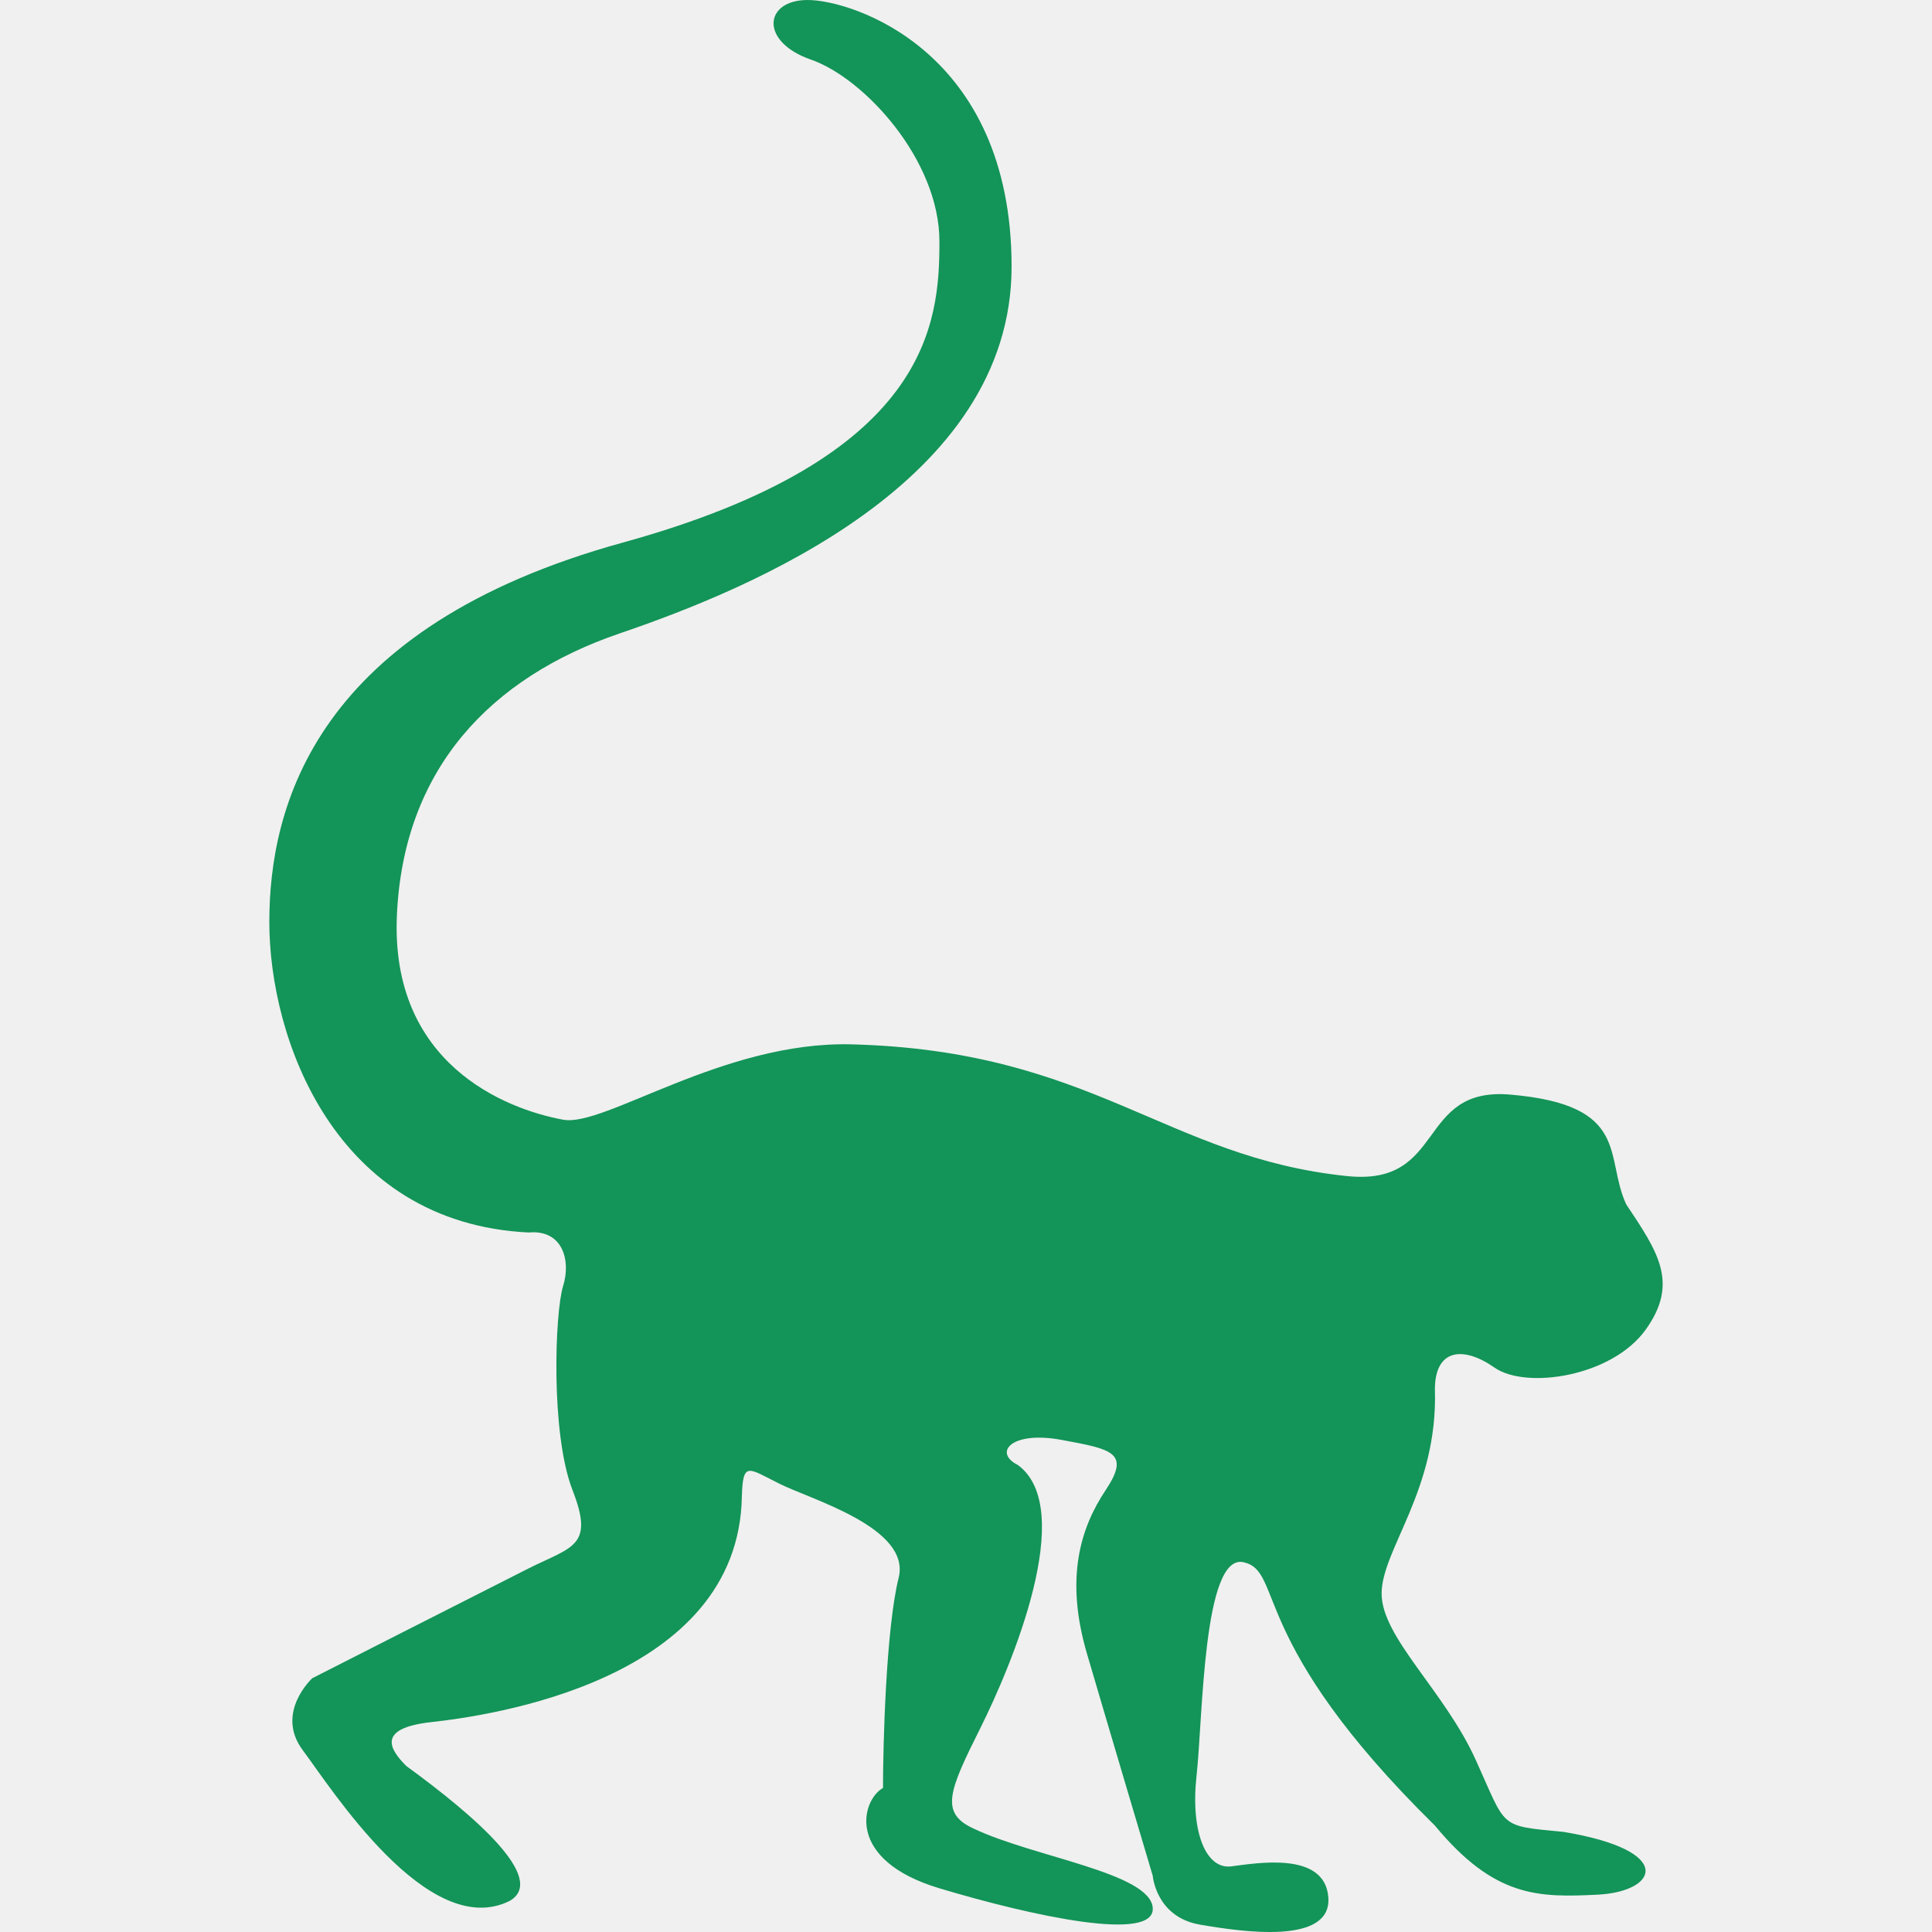
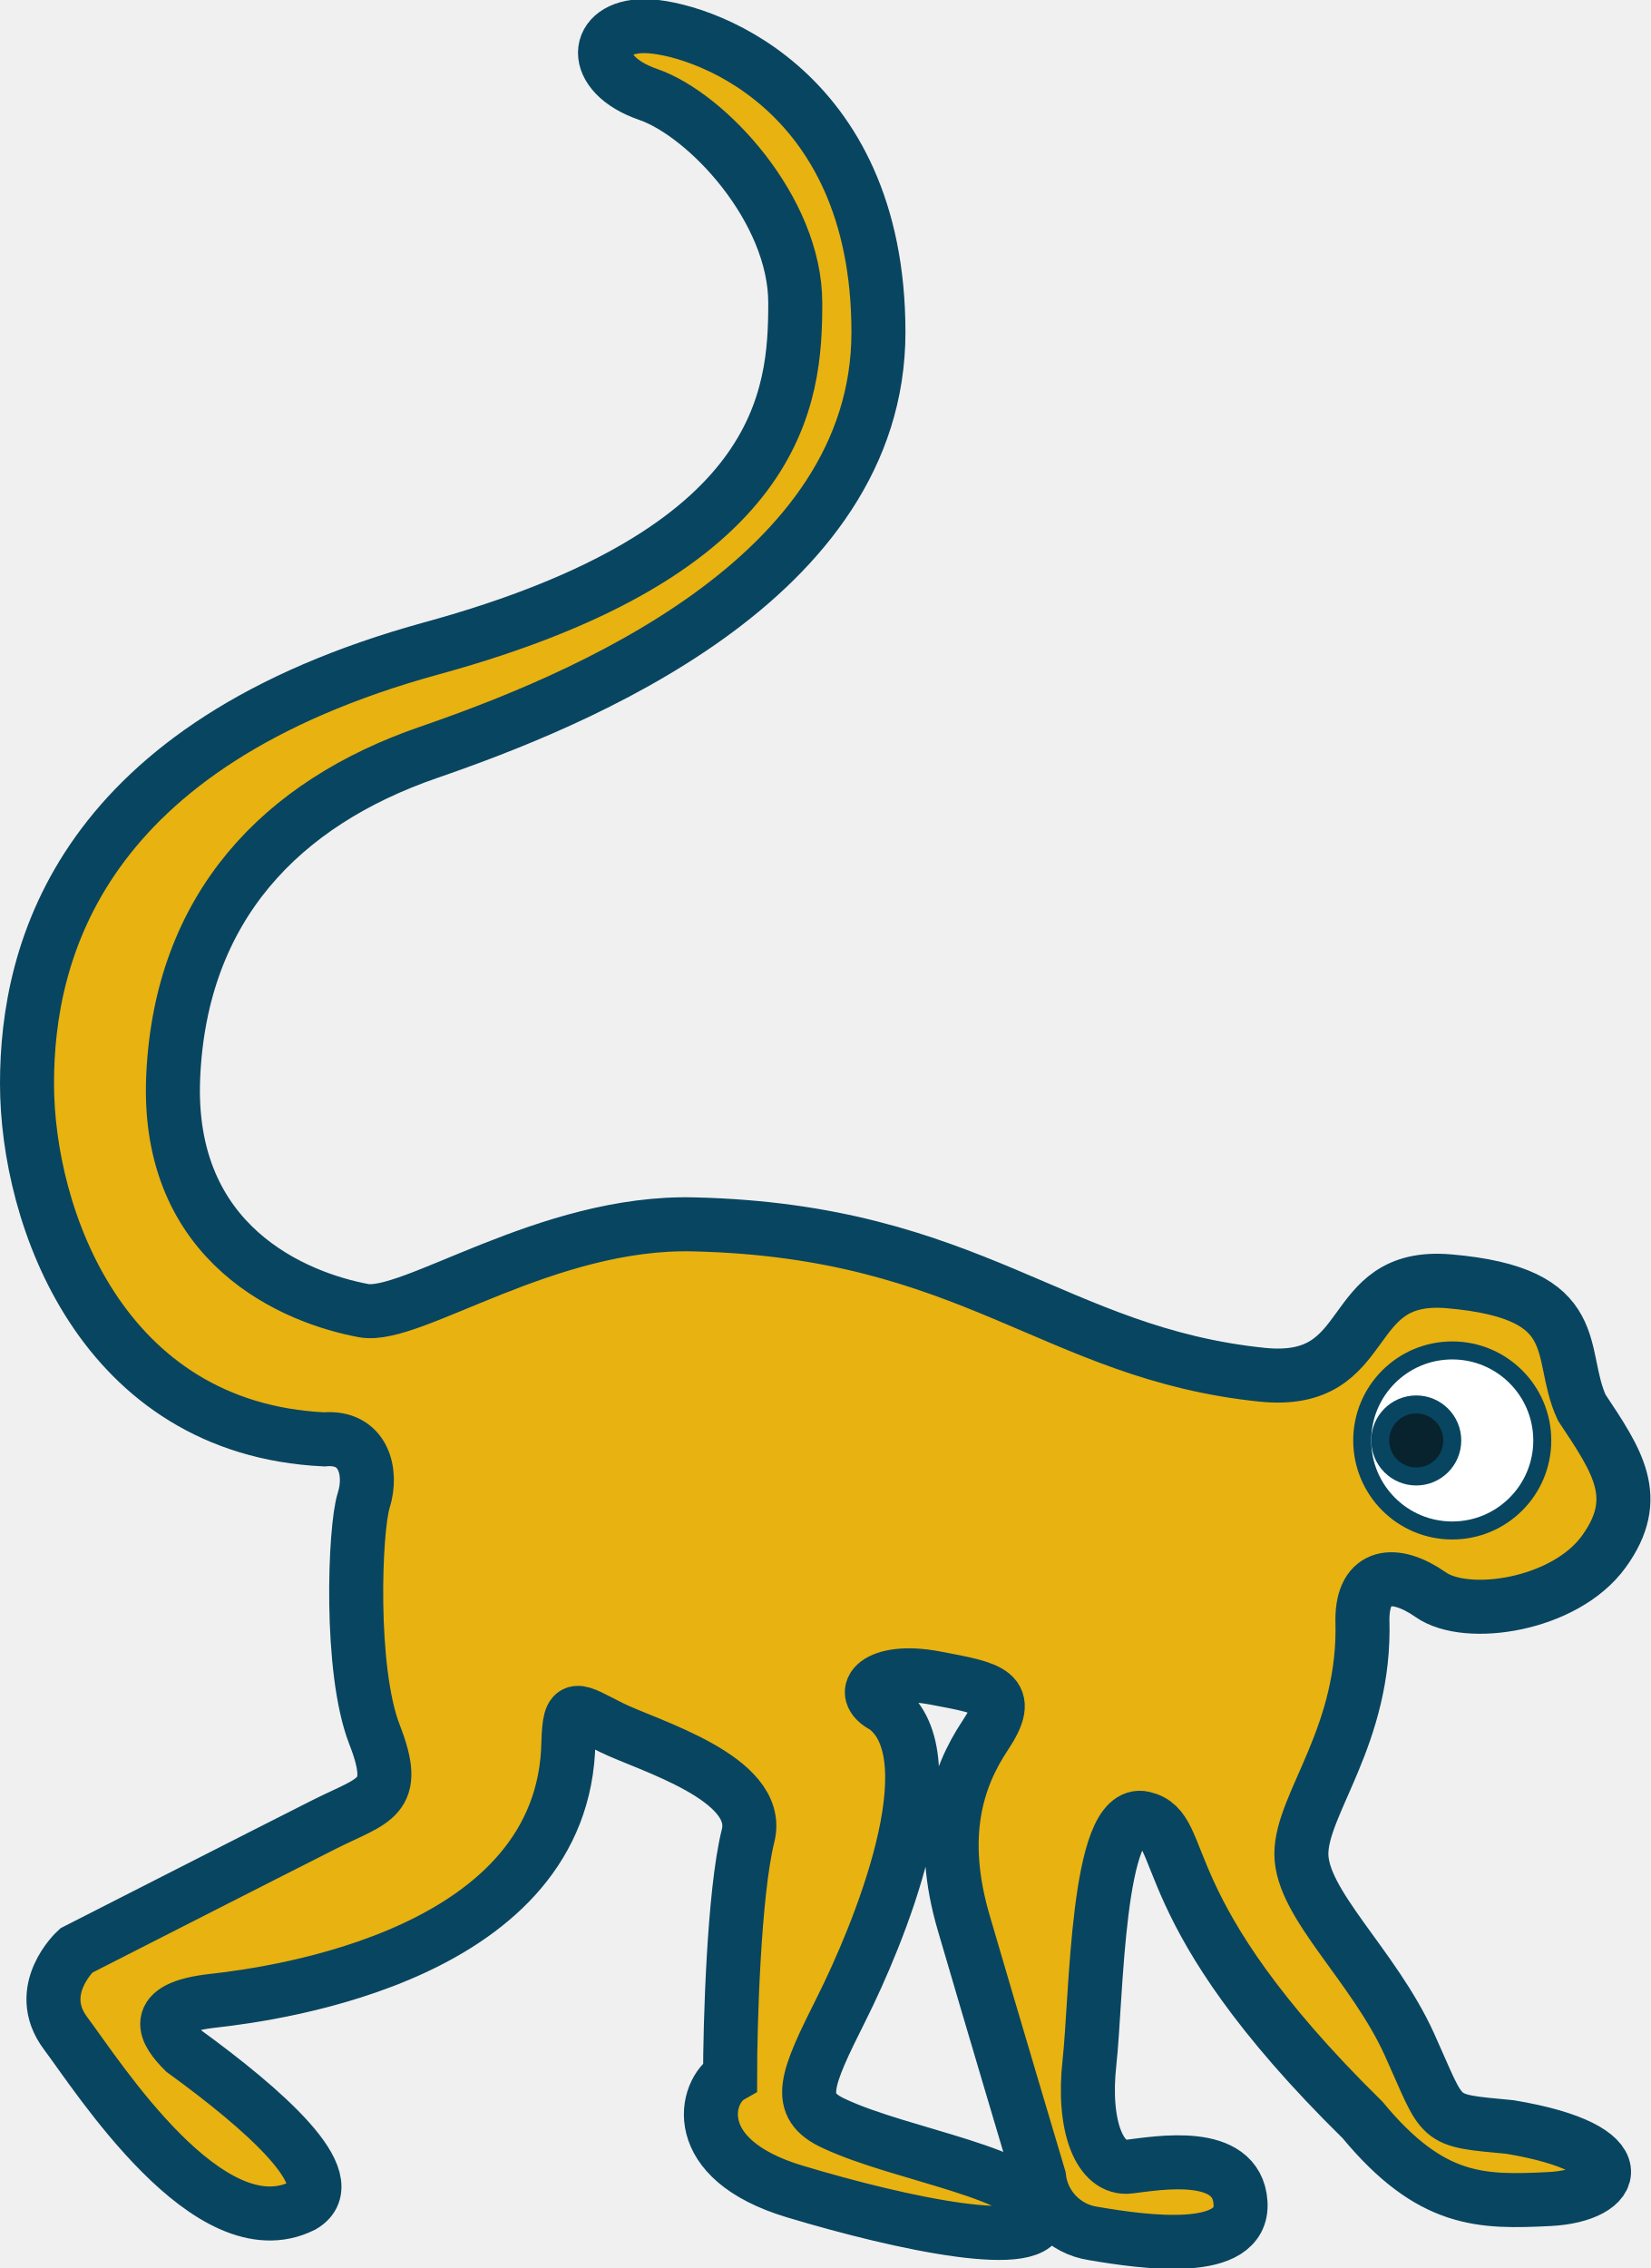
- <svg xmlns="http://www.w3.org/2000/svg" version="1.1" id="Capa_1" x="0px" y="0px" viewBox="0 0 214.814 214.814" style="enable-background:new 0 0 214.814 214.814;" xml:space="preserve" width="512px" height="512px">
-   <path d="M167.916,121.705c-10.478-0.898-7.074,10.205-18.129,9.062c-20.201-2.081-28.196-13.946-55.099-14.648  c-14.286-0.375-27.467,9.228-32.072,8.379c-6.519-1.202-19.186-6.265-18.489-22.667c0.706-16.379,10.461-26.514,24.764-31.401  c14.294-4.874,43.585-16.73,43.585-40.781C112.476,5.586,94.689,0,89.809,0c-4.877,0-5.368,4.644,0.354,6.628  c5.928,2.057,14.29,11.155,14.29,20.218c0,9.079-1.04,24.062-35.212,33.484c-34.173,9.413-39.296,29.295-39.296,42.194  c0,12.895,7.22,33.461,28.834,34.515c3.837-0.352,4.701,3.177,3.837,5.928c-0.932,2.973-1.402,16.426,1.04,22.713  c2.445,6.27,0,6.27-4.877,8.704c-4.885,2.459-24.057,12.214-24.057,12.214s-4.188,3.837-1.047,8.019  c3.139,4.181,13.94,21.271,23.009,16.732c4.188-2.441-3.833-9.4-11.501-14.986c-1.745-1.746-3.494-4.195,2.784-4.888  c6.278-0.694,34.167-4.525,34.519-25.102c0.119-3.942,0.698-3.135,4.188-1.396c3.489,1.746,14.639,4.89,13.244,10.458  c-1.395,5.576-1.74,18.48-1.74,23.361c-2.438,1.396-4.188,8.026,6.275,11.16c10.464,3.137,24.065,6.054,23.715,2.148  c-0.351-3.887-13.26-5.623-19.88-8.774c-3.835-1.732-2.787-4.185,0.702-11.163c3.485-6.972,10.812-24.403,4.182-29.279  c-2.787-1.395-0.692-3.837,4.884-2.784c5.579,1.03,7.67,1.39,4.881,5.576c-2.793,4.188-4.542,9.756-2.095,18.135  c2.445,8.353,7.329,24.75,7.329,24.75s0.348,4.563,5.223,5.426c4.884,0.844,14.645,2.238,14.303-2.988  c-0.35-5.23-8.024-3.828-10.808-3.486c-2.797,0.352-4.543-3.835-3.846-10.106c0.701-6.278,0.701-24.757,5.234-23.71  c4.529,1.043,0.355,8.713,21.265,29.279c6.634,8.023,11.508,8.01,18.135,7.681c6.624-0.351,8.715-4.887-3.833-6.979  c-7.323-0.702-6.279-0.351-9.769-8.021c-3.481-7.671-10.457-13.6-10.457-18.476c0-4.884,6.278-11.521,5.924-22.688  c0-4.533,3.145-4.877,6.634-2.434c3.485,2.434,13.01,1.026,16.786-4.198c3.78-5.241,1.342-8.714-2.148-13.96  C178.373,128.677,181.405,122.855,167.916,121.705z" fill="#139458" />
-   <g>
- </g>
-   <g>
- </g>
-   <g>
- </g>
-   <g>
- </g>
-   <g>
- </g>
-   <g>
- </g>
-   <g>
- </g>
-   <g>
- </g>
-   <g>
- </g>
-   <g>
- </g>
-   <g>
- </g>
-   <g>
- </g>
-   <g>
- </g>
-   <g>
- </g>
-   <g>
- </g>
+ <svg xmlns="http://www.w3.org/2000/svg" viewBox="0 0 91.68 125.96">
+   <defs>
+     <style>.cls-1{fill:#e8b210;stroke-width:3px;}.cls-1,.cls-2,.cls-3{stroke:#084560;stroke-miterlimit:10;}.cls-2{fill:#fff;}.cls-3{fill:#08222e;}</style>
+   </defs>
+   <g id="Layer_2" data-name="Layer 2">
+     <g id="Layer_1-2" data-name="Layer 1">
+       <path class="cls-1" d="M80.47,71.16c-6-.51-4,5.84-10.37,5.19C58.53,75.16,54,68.37,38.56,68c-8.18-.22-15.72,5.28-18.36,4.79-3.73-.69-11-3.58-10.58-13s6-15.18,14.17-18,25-9.57,25-23.34-10.18-17-13-17-3.08,2.66.2,3.79,8.18,6.39,8.18,11.58S43.55,30.64,24,36,1.5,52.8,1.5,60.18,5.63,79.34,18,79.94c2.2-.2,2.7,1.82,2.2,3.39s-.8,9.41.6,13,0,3.59-2.8,5-13.77,7-13.77,7-2.39,2.19-.59,4.59,8,12.17,13.17,9.58c2.39-1.4-2.2-5.39-6.59-8.58-1-1-2-2.4,1.6-2.8s19.55-2.59,19.75-14.37c.07-2.26.4-1.79,2.4-.8s8.38,2.8,7.58,6-1,10.58-1,13.37c-1.4.8-2.4,4.59,3.59,6.39s13.77,3.46,13.57,1.23-7.59-3.22-11.38-5c-2.19-1-1.59-2.4.41-6.39s6.18-14,2.39-16.76c-1.6-.8-.4-2.2,2.79-1.6s4.39.8,2.8,3.19-2.6,5.59-1.2,10.39,4.19,14.16,4.19,14.16a3.55,3.55,0,0,0,3,3.11c2.8.48,8.39,1.28,8.19-1.71s-4.59-2.19-6.19-2-2.6-2.19-2.2-5.78.4-14.17,3-13.57.2,5,12.17,16.76c3.8,4.59,6.59,4.58,10.38,4.39s5-2.8-2.19-4c-4.19-.4-3.6-.2-5.59-4.59s-6-7.79-6-10.58,3.59-6.59,3.39-13c0-2.59,1.8-2.79,3.8-1.39s7.45.59,9.61-2.4.76-5-1.23-8C86.46,75.15,88.2,71.82,80.47,71.16Z" />
+       <circle class="cls-2" cx="80.66" cy="80" r="5" />
+       <circle class="cls-3" cx="78.66" cy="80" r="2" />
+     </g>
+   </g>
</svg>
